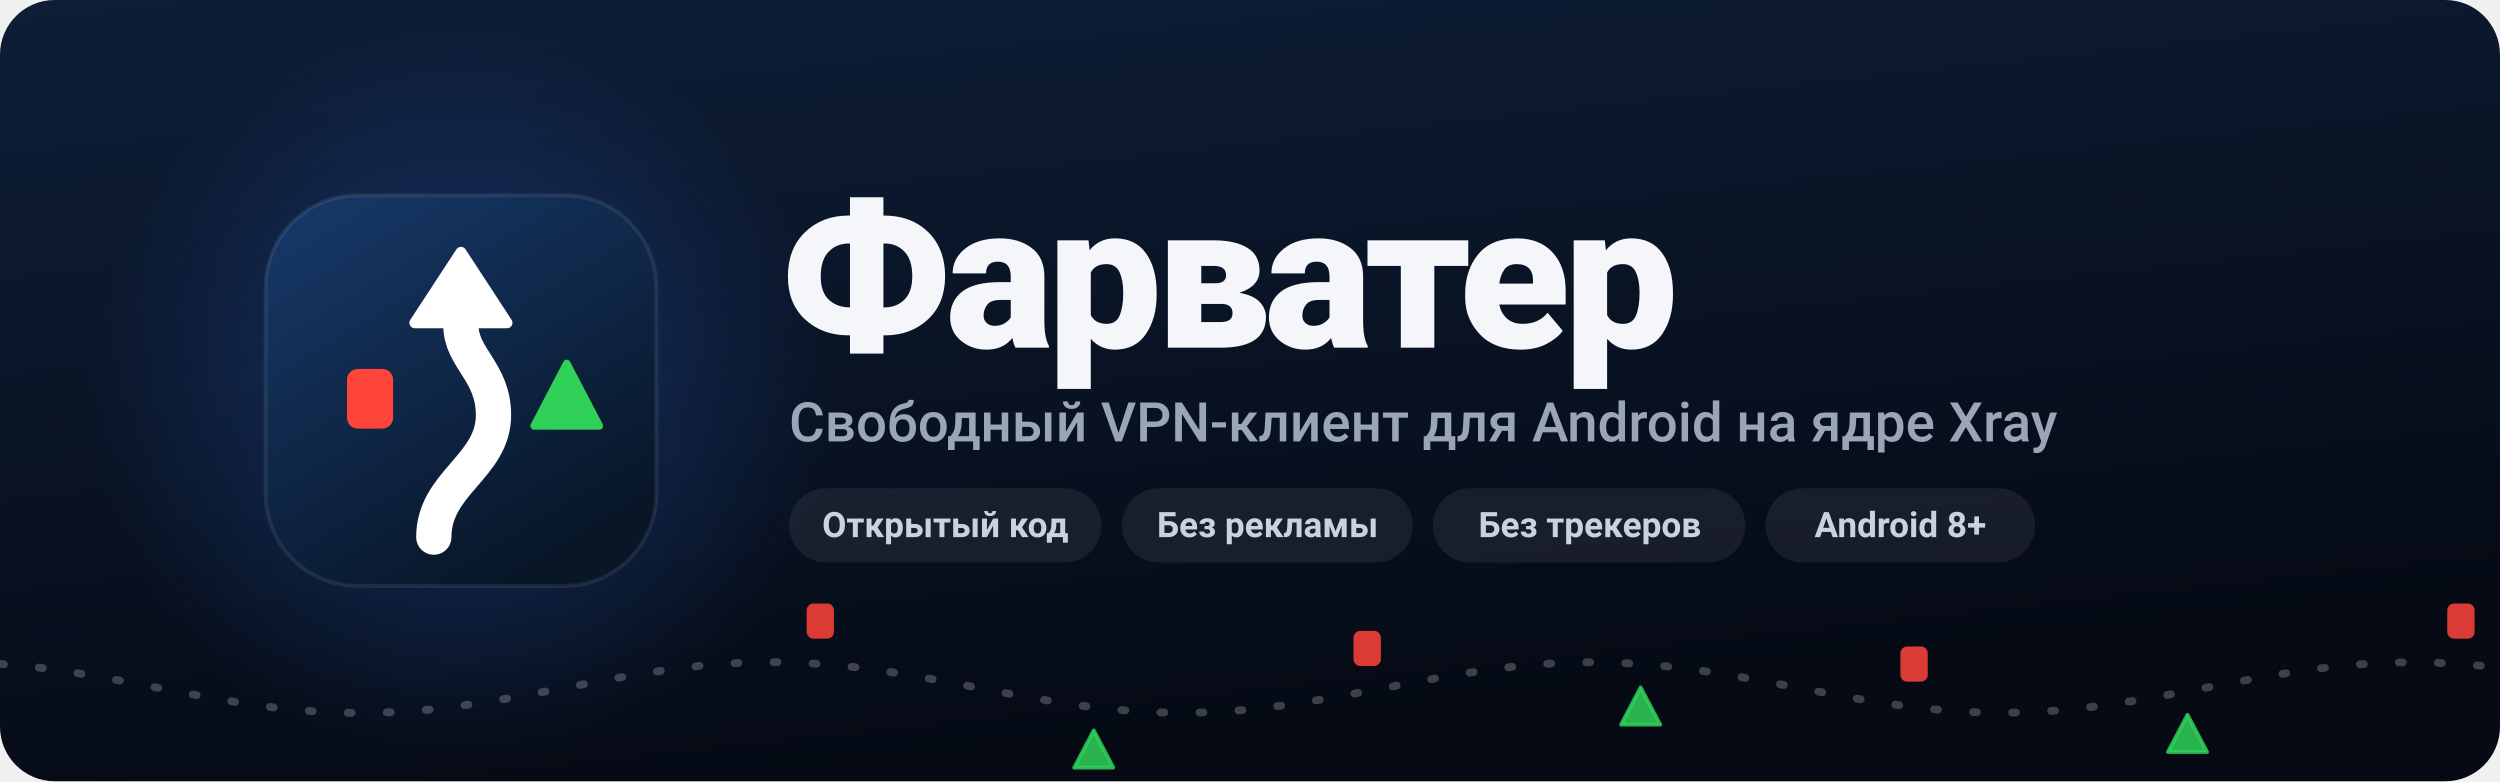
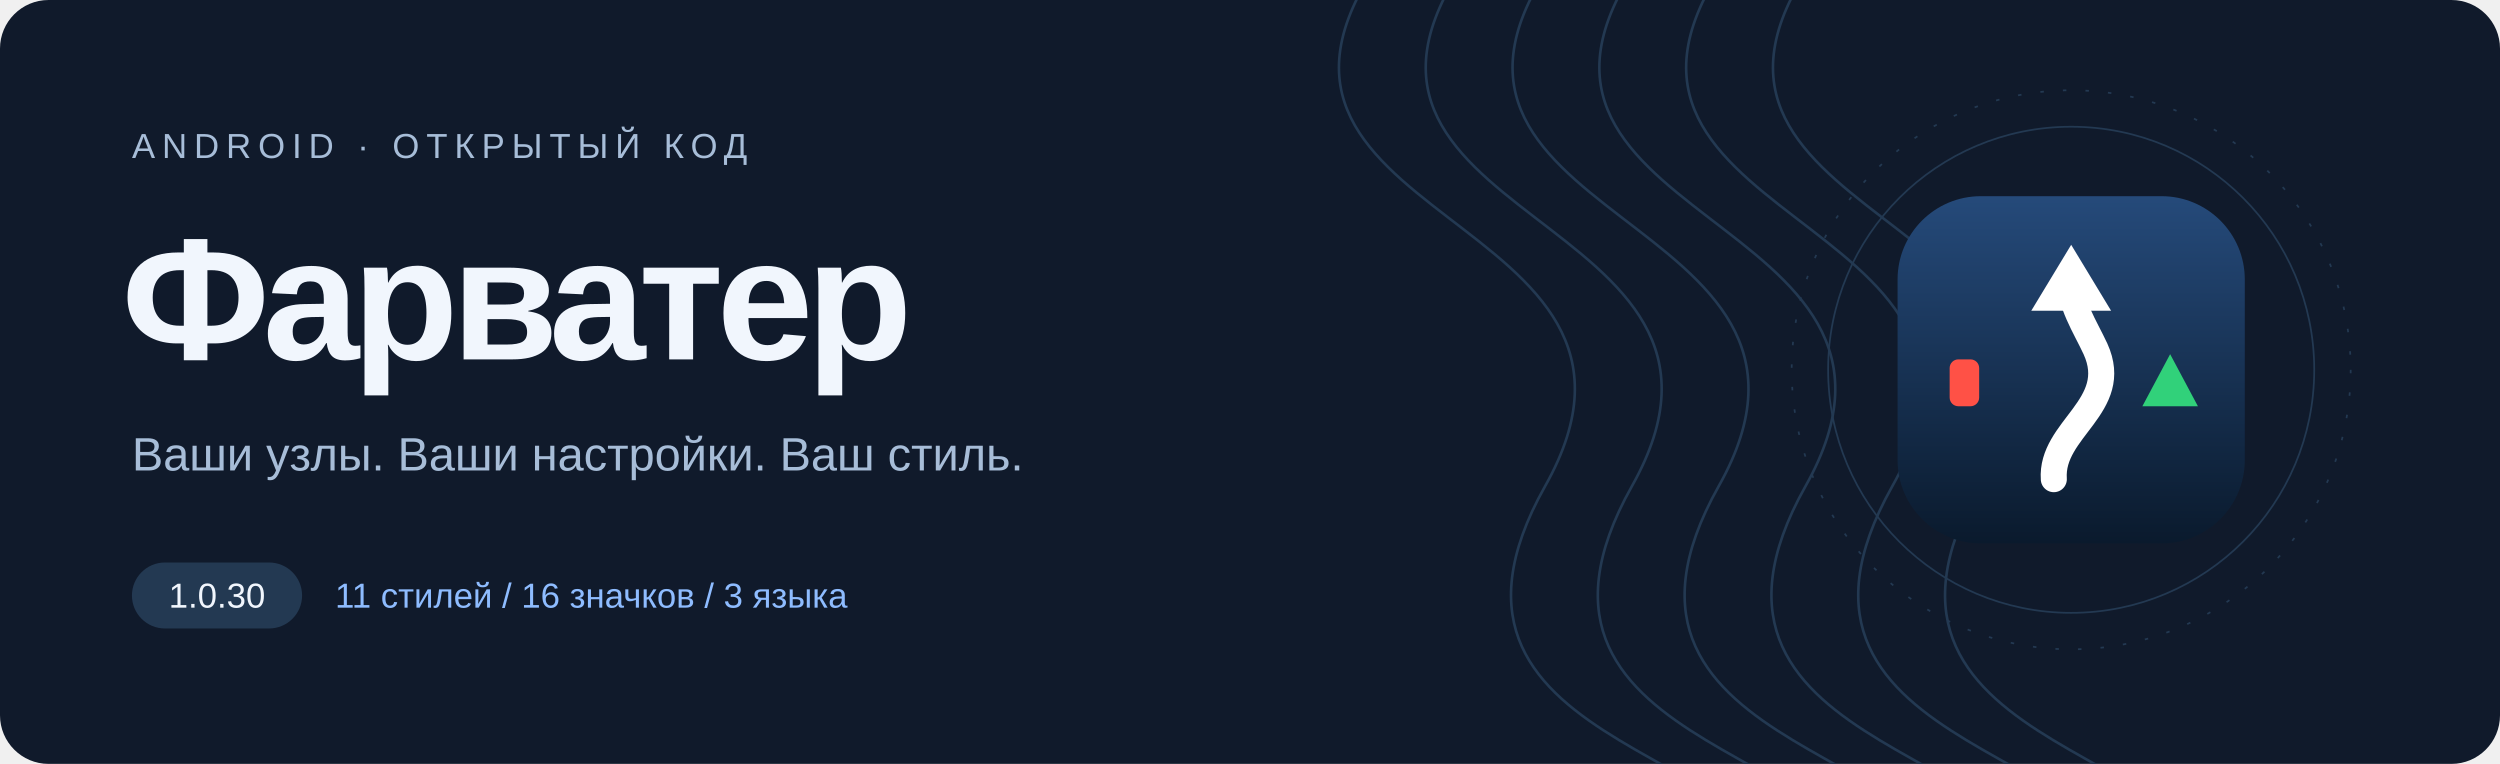
- <svg xmlns="http://www.w3.org/2000/svg" width="1280" height="400" viewBox="0 0 1280 400" role="img" aria-label="Фарватер">
+ <svg xmlns="http://www.w3.org/2000/svg" width="1440" height="440" viewBox="0 0 1440 440" role="img" aria-label="Фарватер. VPN-клиент для Android. Версия 1.0.30">
  <defs>
-     <linearGradient id="bg" x1="0" y1="0" x2="0.35" y2="1">
-       <stop offset="0" stop-color="#0E1E38" />
-       <stop offset="1" stop-color="#050A14" />
+     <clipPath id="clip">
+       <rect width="1440" height="440" rx="28" />
+     </clipPath>
+     <linearGradient id="mark" x2="0" y2="1">
+       <stop stop-color="#254a7a" />
+       <stop offset="1" stop-color="#0a1a2d" />
    </linearGradient>
-     <linearGradient id="tile" x1="0" y1="0" x2="0.6" y2="1">
-       <stop offset="0" stop-color="#173A6B" />
-       <stop offset="1" stop-color="#081628" />
-     </linearGradient>
-     <radialGradient id="glow" cx="0.5" cy="0.5" r="0.5">
-       <stop offset="0" stop-color="#2F6FE0" stop-opacity="0.35" />
-       <stop offset="1" stop-color="#2F6FE0" stop-opacity="0" />
-     </radialGradient>
-     <clipPath id="card">
-       <rect width="1280" height="400" rx="28" />
-     </clipPath>
-     <clipPath id="tileclip">
-       <rect x="0" y="0" width="200" height="200" rx="47" />
-     </clipPath>
-     <style>
- .route { stroke-dasharray: 2 18; animation: flow 3s linear infinite; }
- .b1 { animation: bob 3.2s ease-in-out infinite; }
- .b2 { animation: bob 3.6s ease-in-out infinite reverse; }
- .halo { animation: breathe 5s ease-in-out infinite; transform-origin: 236px 200px; }
- @keyframes flow { to { stroke-dashoffset: -40; } }
- @keyframes bob { 0%,100% { transform: translateY(0); } 50% { transform: translateY(-5px); } }
- @keyframes breathe { 0%,100% { opacity: .7; transform: scale(1); } 50% { opacity: 1; transform: scale(1.06); } }
- @media (prefers-reduced-motion: reduce) { * { animation: none !important; } }
- </style>
  </defs>
-   <g clip-path="url(#card)">
-     <rect width="1280" height="400" fill="url(#bg)" />
-     <circle class="halo" cx="236" cy="200" r="190" fill="url(#glow)" />
-     <path class="route" d="M-20,339.0 L0,339.9 L20,341.8 L40,344.7 L60,348.2 L80,352.0 L100,355.8 L120,359.3 L140,362.2 L160,364.1 L180,365.0 L200,364.7 L220,363.3 L240,360.8 L260,357.6 L280,353.9 L300,350.1 L320,346.4 L340,343.2 L360,340.7 L380,339.3 L400,339.0 L420,339.9 L440,341.8 L460,344.7 L480,348.2 L500,352.0 L520,355.8 L540,359.3 L560,362.2 L580,364.1 L600,365.0 L620,364.7 L640,363.3 L660,360.8 L680,357.6 L700,353.9 L720,350.1 L740,346.4 L760,343.2 L780,340.7 L800,339.3 L820,339.0 L840,339.9 L860,341.8 L880,344.7 L900,348.2 L920,352.0 L940,355.8 L960,359.3 L980,362.2 L1000,364.1 L1020,365.0 L1040,364.7 L1060,363.3 L1080,360.8 L1100,357.6 L1120,353.9 L1140,350.1 L1160,346.4 L1180,343.2 L1200,340.7 L1220,339.3 L1240,339.0 L1260,339.9 L1280,341.8 L1300,344.7" fill="none" stroke="#FFFFFF" stroke-opacity="0.22" stroke-width="4" stroke-linecap="round" />
-     <rect class="b1" x="413" y="309" width="14" height="18" rx="3.5" fill="#FF453A" fill-opacity="0.85" />
-     <path class="b2" d="M560,374 L570,393 L550,393 Z" fill="#30D158" fill-opacity="0.85" stroke="#30D158" stroke-opacity="0.85" stroke-width="2" stroke-linejoin="round" />
-     <rect class="b1" x="693" y="323" width="14" height="18" rx="3.5" fill="#FF453A" fill-opacity="0.85" />
-     <path class="b2" d="M840,352 L850,371 L830,371 Z" fill="#30D158" fill-opacity="0.85" stroke="#30D158" stroke-opacity="0.85" stroke-width="2" stroke-linejoin="round" />
-     <rect class="b1" x="973" y="331" width="14" height="18" rx="3.5" fill="#FF453A" fill-opacity="0.85" />
-     <path class="b2" d="M1120,366 L1130,385 L1110,385 Z" fill="#30D158" fill-opacity="0.85" stroke="#30D158" stroke-opacity="0.85" stroke-width="2" stroke-linejoin="round" />
-     <rect class="b1" x="1253" y="309" width="14" height="18" rx="3.5" fill="#FF453A" fill-opacity="0.85" />
-     <g transform="translate(136 100)">
-       <rect width="200" height="200" rx="47" fill="url(#tile)" />
-       <g clip-path="url(#tileclip)">
-         <g transform="translate(-50 -50) scale(2.7778)">
-           <path d="M49,81 C49,71 60,68 60,58.5 C60,50.5 54,48 54,42" fill="none" stroke="#FFFFFF" stroke-width="6.5" stroke-linecap="round" />
-           <path d="M54,28.5 L62.5,41.5 L45.5,41.5 Z" fill="#FFFFFF" stroke="#FFFFFF" stroke-width="2" stroke-linejoin="round" />
-           <rect x="33" y="50" width="8.5" height="11" rx="2" fill="#FF453A" />
-           <path d="M73.5,49 L79.5,60.5 L67.5,60.5 Z" fill="#30D158" stroke="#30D158" stroke-width="1.4" stroke-linejoin="round" />
-         </g>
-       </g>
-       <rect width="200" height="200" rx="47" fill="none" stroke="#FFFFFF" stroke-opacity="0.08" stroke-width="2" />
+   <g clip-path="url(#clip)">
+     <rect width="1440" height="440" fill="#101a2b" />
+     <g fill="none" stroke="#233952" stroke-width="1.5">
+       <path d="M800-30c-120 160 180 150 90 310s160 150 130 240" />
+       <path d="M850-30c-120 160 180 150 90 310s160 150 130 240" />
+       <path d="M900-30c-120 160 180 150 90 310s160 150 130 240" />
+       <path d="M950-30c-120 160 180 150 90 310s160 150 130 240" />
+       <path d="M1000-30c-120 160 180 150 90 310s160 150 130 240" />
+       <path d="M1050-30c-120 160 180 150 90 310s160 150 130 240" />
    </g>
-     <text x="400" y="178" font-family="-apple-system, BlinkMacSystemFont, 'SF Pro Display', 'Segoe UI', Roboto, Helvetica, Arial, sans-serif" font-size="104" font-weight="800" letter-spacing="-3" fill="#F4F6FA">Фарватер</text>
-     <text x="404" y="226" font-family="-apple-system, BlinkMacSystemFont, 'SF Pro Display', 'Segoe UI', Roboto, Helvetica, Arial, sans-serif" font-size="28" font-weight="500" fill="#9AA6B8">Свободный VPN-клиент для Android на ядре Xray</text>
-     <rect x="404" y="250" width="160" height="38" rx="19" fill="#FFFFFF" fill-opacity="0.07" />
-     <text x="484" y="275" text-anchor="middle" font-family="-apple-system, BlinkMacSystemFont, 'SF Pro Display', 'Segoe UI', Roboto, Helvetica, Arial, sans-serif" font-size="18" font-weight="600" fill="#C9D2DF">Открытый код</text>
-     <rect x="574.4" y="250" width="149" height="38" rx="19" fill="#FFFFFF" fill-opacity="0.07" />
-     <text x="649" y="275" text-anchor="middle" font-family="-apple-system, BlinkMacSystemFont, 'SF Pro Display', 'Segoe UI', Roboto, Helvetica, Arial, sans-serif" font-size="18" font-weight="600" fill="#C9D2DF">Без рекламы</text>
-     <rect x="733.6" y="250" width="160" height="38" rx="19" fill="#FFFFFF" fill-opacity="0.07" />
-     <text x="814" y="275" text-anchor="middle" font-family="-apple-system, BlinkMacSystemFont, 'SF Pro Display', 'Segoe UI', Roboto, Helvetica, Arial, sans-serif" font-size="18" font-weight="600" fill="#C9D2DF">Без трекеров</text>
-     <rect x="904" y="250" width="138" height="38" rx="19" fill="#FFFFFF" fill-opacity="0.07" />
-     <text x="973" y="275" text-anchor="middle" font-family="-apple-system, BlinkMacSystemFont, 'SF Pro Display', 'Segoe UI', Roboto, Helvetica, Arial, sans-serif" font-size="18" font-weight="600" fill="#C9D2DF">Android 8+</text>
+     <circle cx="1193" cy="213" r="140" fill="none" stroke="#233952" />
+     <circle cx="1193" cy="213" r="161" fill="none" stroke="#233952" stroke-dasharray="2 11" />
+     <rect x="1093" y="113" width="200" height="200" rx="48" fill="url(#mark)" />
+     <path d="M1183 276c-2-29 39-42 24-75-6-13-15-26-15-42" fill="none" stroke="white" stroke-width="15" stroke-linecap="round" />
+     <path d="m1193 141-23 38h46Z" fill="white" />
+     <rect x="1123" y="207" width="17" height="27" rx="5" fill="#ff5146" />
+     <path d="m1250 204-16 30h32Z" fill="#31d17a" />
+     <g font-family="Arial, Helvetica, sans-serif">
+       <text x="76" y="91" fill="#a7bdd8" font-size="20" letter-spacing="4">ANDROID · ОТКРЫТЫЙ КОД</text>
+       <text x="70" y="207" fill="#f1f6fd" font-size="100" font-weight="700" letter-spacing="-4">Фарватер</text>
+       <text x="76" y="271" fill="#a7bdd8" font-size="27">Ваши узлы. Ваши настройки. Ваш стиль.</text>
+       <rect x="76" y="324" width="98" height="38" rx="19" fill="#233952" />
+       <text x="125" y="350" text-anchor="middle" fill="#f1f6fd" font-size="20">1.0.30</text>
+       <text x="193" y="350" fill="#8ebcff" font-size="20">11 стилей / 16 значков / 3 языка</text>
+     </g>
  </g>
</svg>
